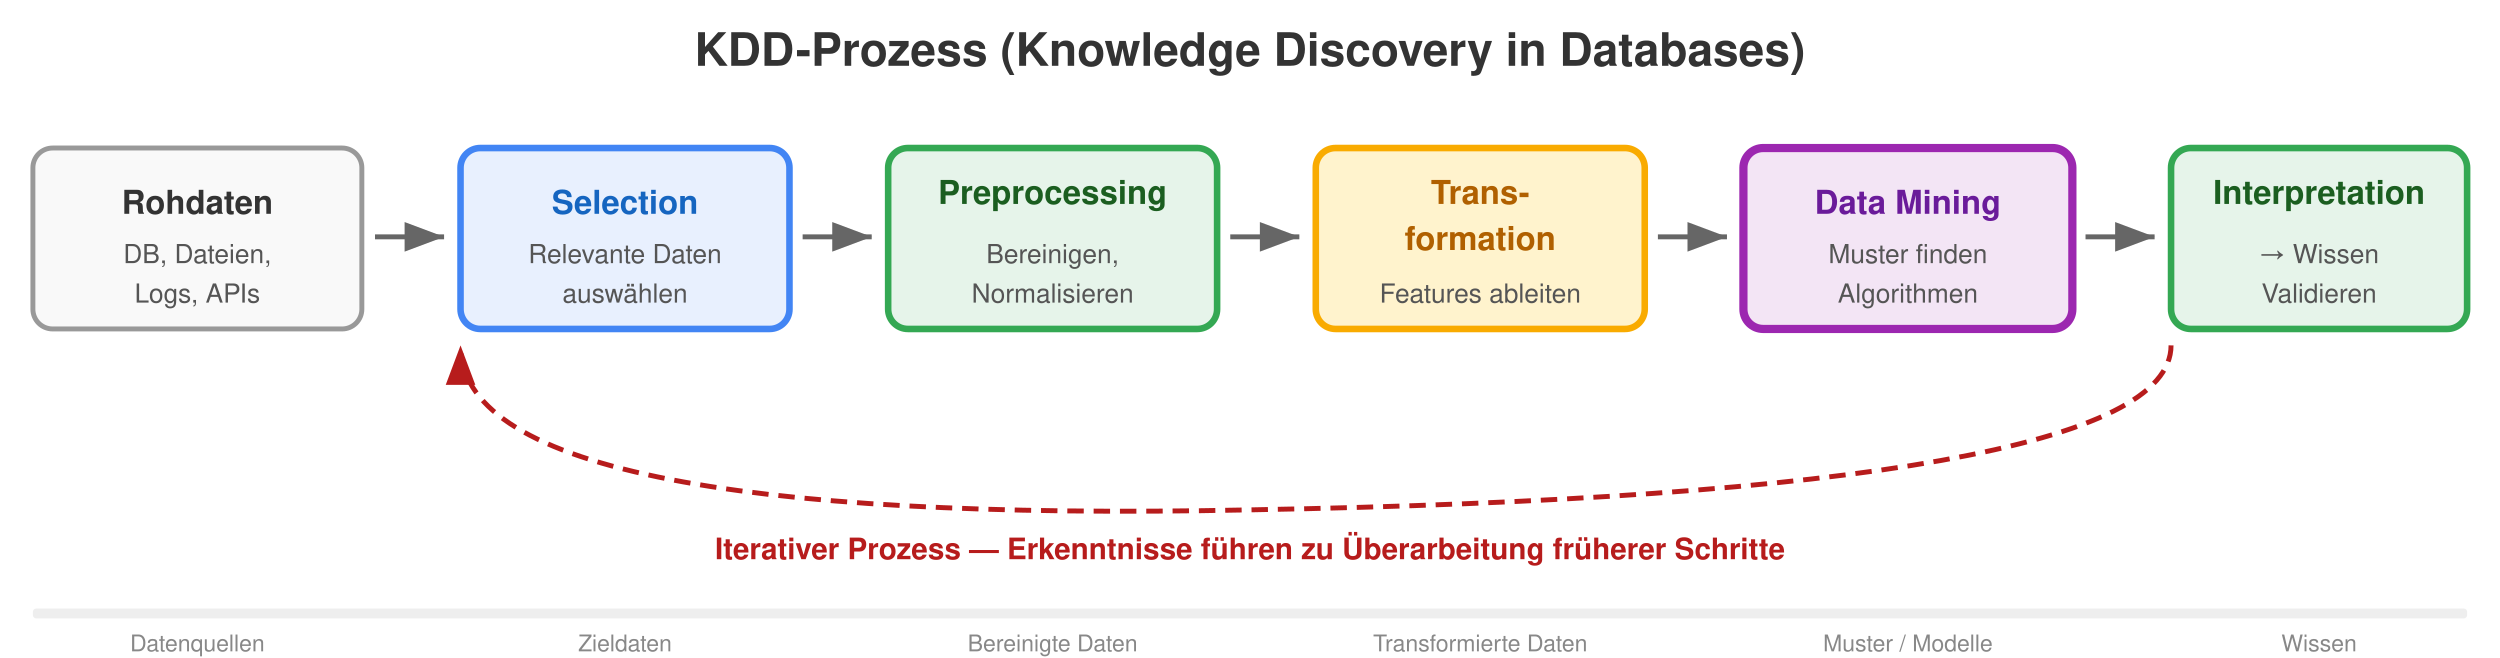
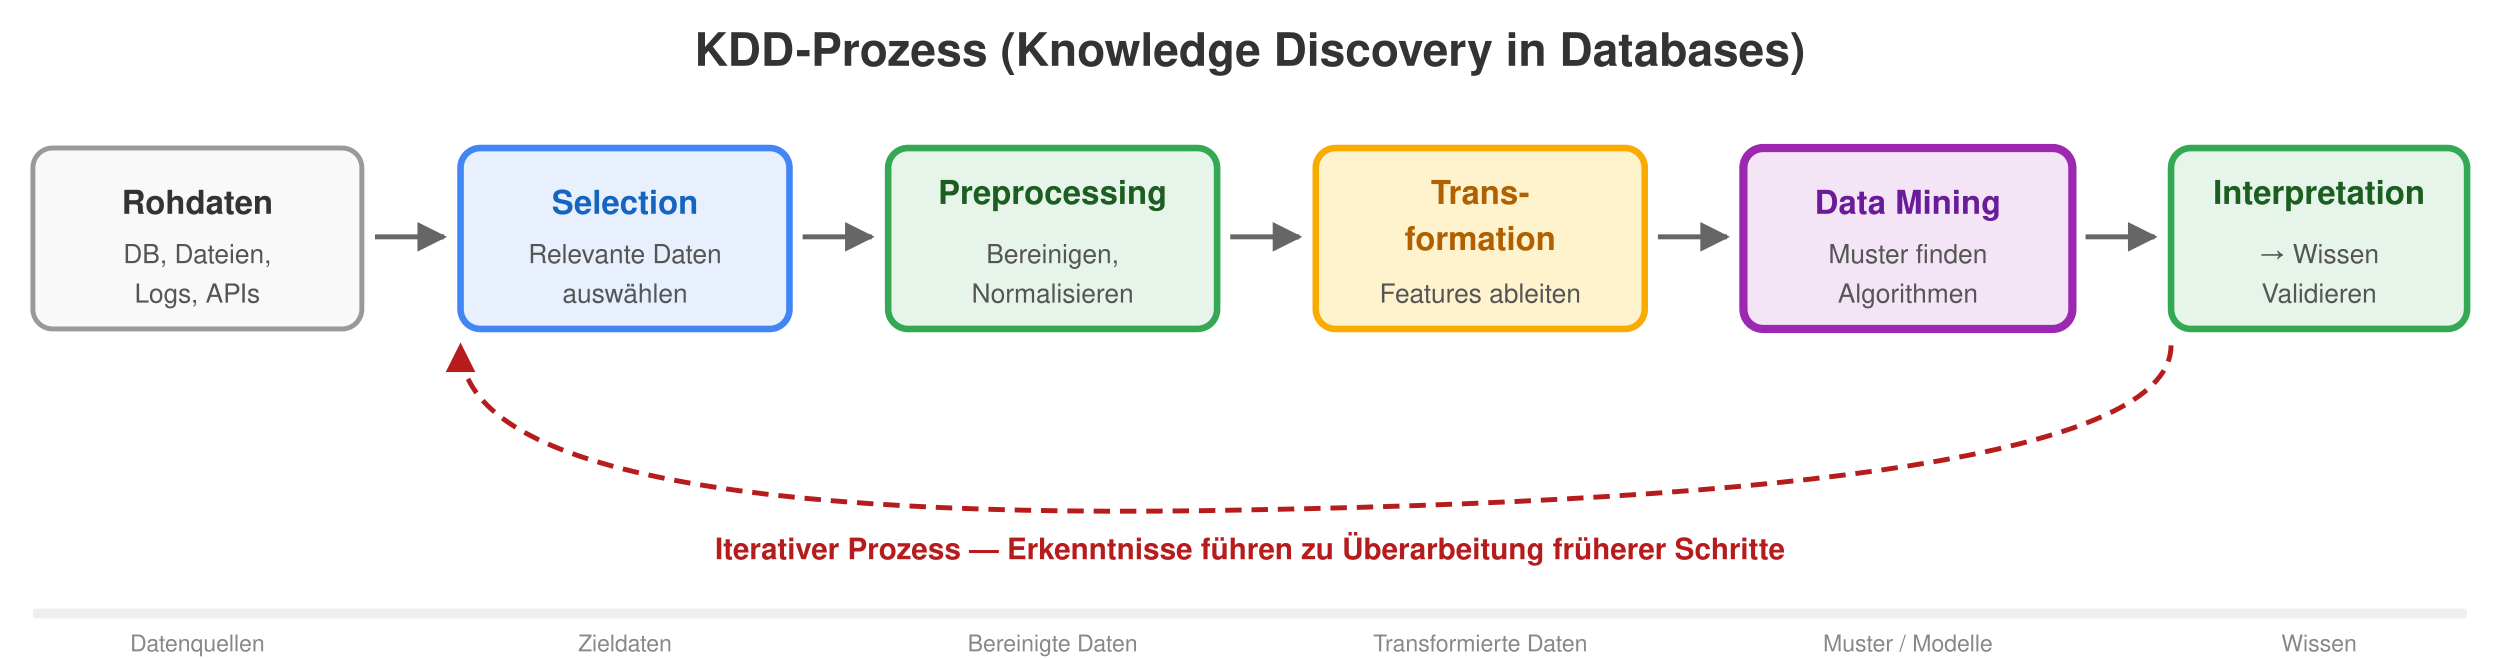
<svg xmlns="http://www.w3.org/2000/svg" viewBox="0 0 760 200" font-family="Source Sans Pro, Helvetica, Arial, sans-serif">
  <defs>
-     <marker id="ka" markerWidth="8" markerHeight="6" refX="8" refY="3" orient="auto">
-       <polygon points="0,0 8,3 0,6" fill="#666" />
+     <marker id="ka" viewBox="0 0 10 10" markerWidth="9" markerHeight="9" refX="9" refY="5" orient="auto" markerUnits="userSpaceOnUse">
+       <path d="M 0 0 L 10 5 L 0 10 z" fill="#666" />
    </marker>
-     <marker id="kf" markerWidth="8" markerHeight="6" refX="8" refY="3" orient="auto">
-       <polygon points="0,0 8,3 0,6" fill="#b71c1c" />
+     <marker id="kf" viewBox="0 0 10 10" markerWidth="9" markerHeight="9" refX="9" refY="5" orient="auto" markerUnits="userSpaceOnUse">
+       <path d="M 0 0 L 10 5 L 0 10 z" fill="#b71c1c" />
    </marker>
  </defs>
  <text x="380" y="20" text-anchor="middle" font-size="14" font-weight="700" fill="#333">KDD-Prozess (Knowledge Discovery in Databases)</text>
  <rect x="10" y="45" width="100" height="55" rx="6" fill="#f9f9f9" stroke="#999" stroke-width="1.5" />
  <text x="60" y="65" text-anchor="middle" font-size="10" font-weight="700" fill="#333">Rohdaten</text>
  <text x="60" y="80" text-anchor="middle" font-size="8" fill="#555">DB, Dateien,</text>
  <text x="60" y="92" text-anchor="middle" font-size="8" fill="#555">Logs, APIs</text>
  <rect x="140" y="45" width="100" height="55" rx="6" fill="#e8f0fe" stroke="#4285f4" stroke-width="2" />
  <text x="190" y="65" text-anchor="middle" font-size="10" font-weight="700" fill="#1565c0">Selection</text>
  <text x="190" y="80" text-anchor="middle" font-size="8" fill="#555">Relevante Daten</text>
  <text x="190" y="92" text-anchor="middle" font-size="8" fill="#555">auswählen</text>
  <rect x="270" y="45" width="100" height="55" rx="6" fill="#e6f4ea" stroke="#34a853" stroke-width="2" />
  <text x="320" y="62" text-anchor="middle" font-size="10" font-weight="700" fill="#1b5e20">Preprocessing</text>
  <text x="320" y="80" text-anchor="middle" font-size="8" fill="#555">Bereinigen,</text>
  <text x="320" y="92" text-anchor="middle" font-size="8" fill="#555">Normalisieren</text>
  <rect x="400" y="45" width="100" height="55" rx="6" fill="#fff3cd" stroke="#f9ab00" stroke-width="2" />
  <text x="450" y="62" text-anchor="middle" font-size="10" font-weight="700" fill="#b06000">Trans-</text>
  <text x="450" y="76" text-anchor="middle" font-size="10" font-weight="700" fill="#b06000">formation</text>
  <text x="450" y="92" text-anchor="middle" font-size="8" fill="#555">Features ableiten</text>
  <rect x="530" y="45" width="100" height="55" rx="6" fill="#f3e5f5" stroke="#9c27b0" stroke-width="2.5" />
  <text x="580" y="65" text-anchor="middle" font-size="10" font-weight="700" fill="#6a1b9a">Data Mining</text>
  <text x="580" y="80" text-anchor="middle" font-size="8" fill="#555">Muster finden</text>
  <text x="580" y="92" text-anchor="middle" font-size="8" fill="#555">Algorithmen</text>
  <rect x="660" y="45" width="90" height="55" rx="6" fill="#e6f4ea" stroke="#34a853" stroke-width="2" />
  <text x="705" y="62" text-anchor="middle" font-size="10" font-weight="700" fill="#1b5e20">Interpretation</text>
  <text x="705" y="80" text-anchor="middle" font-size="8" fill="#555">→ Wissen</text>
  <text x="705" y="92" text-anchor="middle" font-size="8" fill="#555">Validieren</text>
  <line x1="114" y1="72" x2="135" y2="72" stroke="#666" stroke-width="1.5" marker-end="url(#ka)" />
  <line x1="244" y1="72" x2="265" y2="72" stroke="#666" stroke-width="1.5" marker-end="url(#ka)" />
  <line x1="374" y1="72" x2="395" y2="72" stroke="#666" stroke-width="1.5" marker-end="url(#ka)" />
  <line x1="504" y1="72" x2="525" y2="72" stroke="#666" stroke-width="1.5" marker-end="url(#ka)" />
  <line x1="634" y1="72" x2="655" y2="72" stroke="#666" stroke-width="1.5" marker-end="url(#ka)" />
  <path d="M 660 105 Q 660 150 380 155 Q 140 160 140 105" fill="none" stroke="#b71c1c" stroke-width="1.5" stroke-dasharray="5,3" marker-end="url(#kf)" />
  <text x="380" y="170" text-anchor="middle" font-size="9" fill="#b71c1c" font-weight="600">Iterativer Prozess — Erkenntnisse führen zu Überarbeitung früherer Schritte</text>
  <rect x="10" y="185" width="740" height="3" rx="1" fill="#eee" />
  <text x="60" y="198" text-anchor="middle" font-size="7" fill="#888">Datenquellen</text>
  <text x="190" y="198" text-anchor="middle" font-size="7" fill="#888">Zieldaten</text>
  <text x="320" y="198" text-anchor="middle" font-size="7" fill="#888">Bereinigte Daten</text>
  <text x="450" y="198" text-anchor="middle" font-size="7" fill="#888">Transformierte Daten</text>
  <text x="580" y="198" text-anchor="middle" font-size="7" fill="#888">Muster / Modelle</text>
  <text x="705" y="198" text-anchor="middle" font-size="7" fill="#888">Wissen</text>
</svg>
